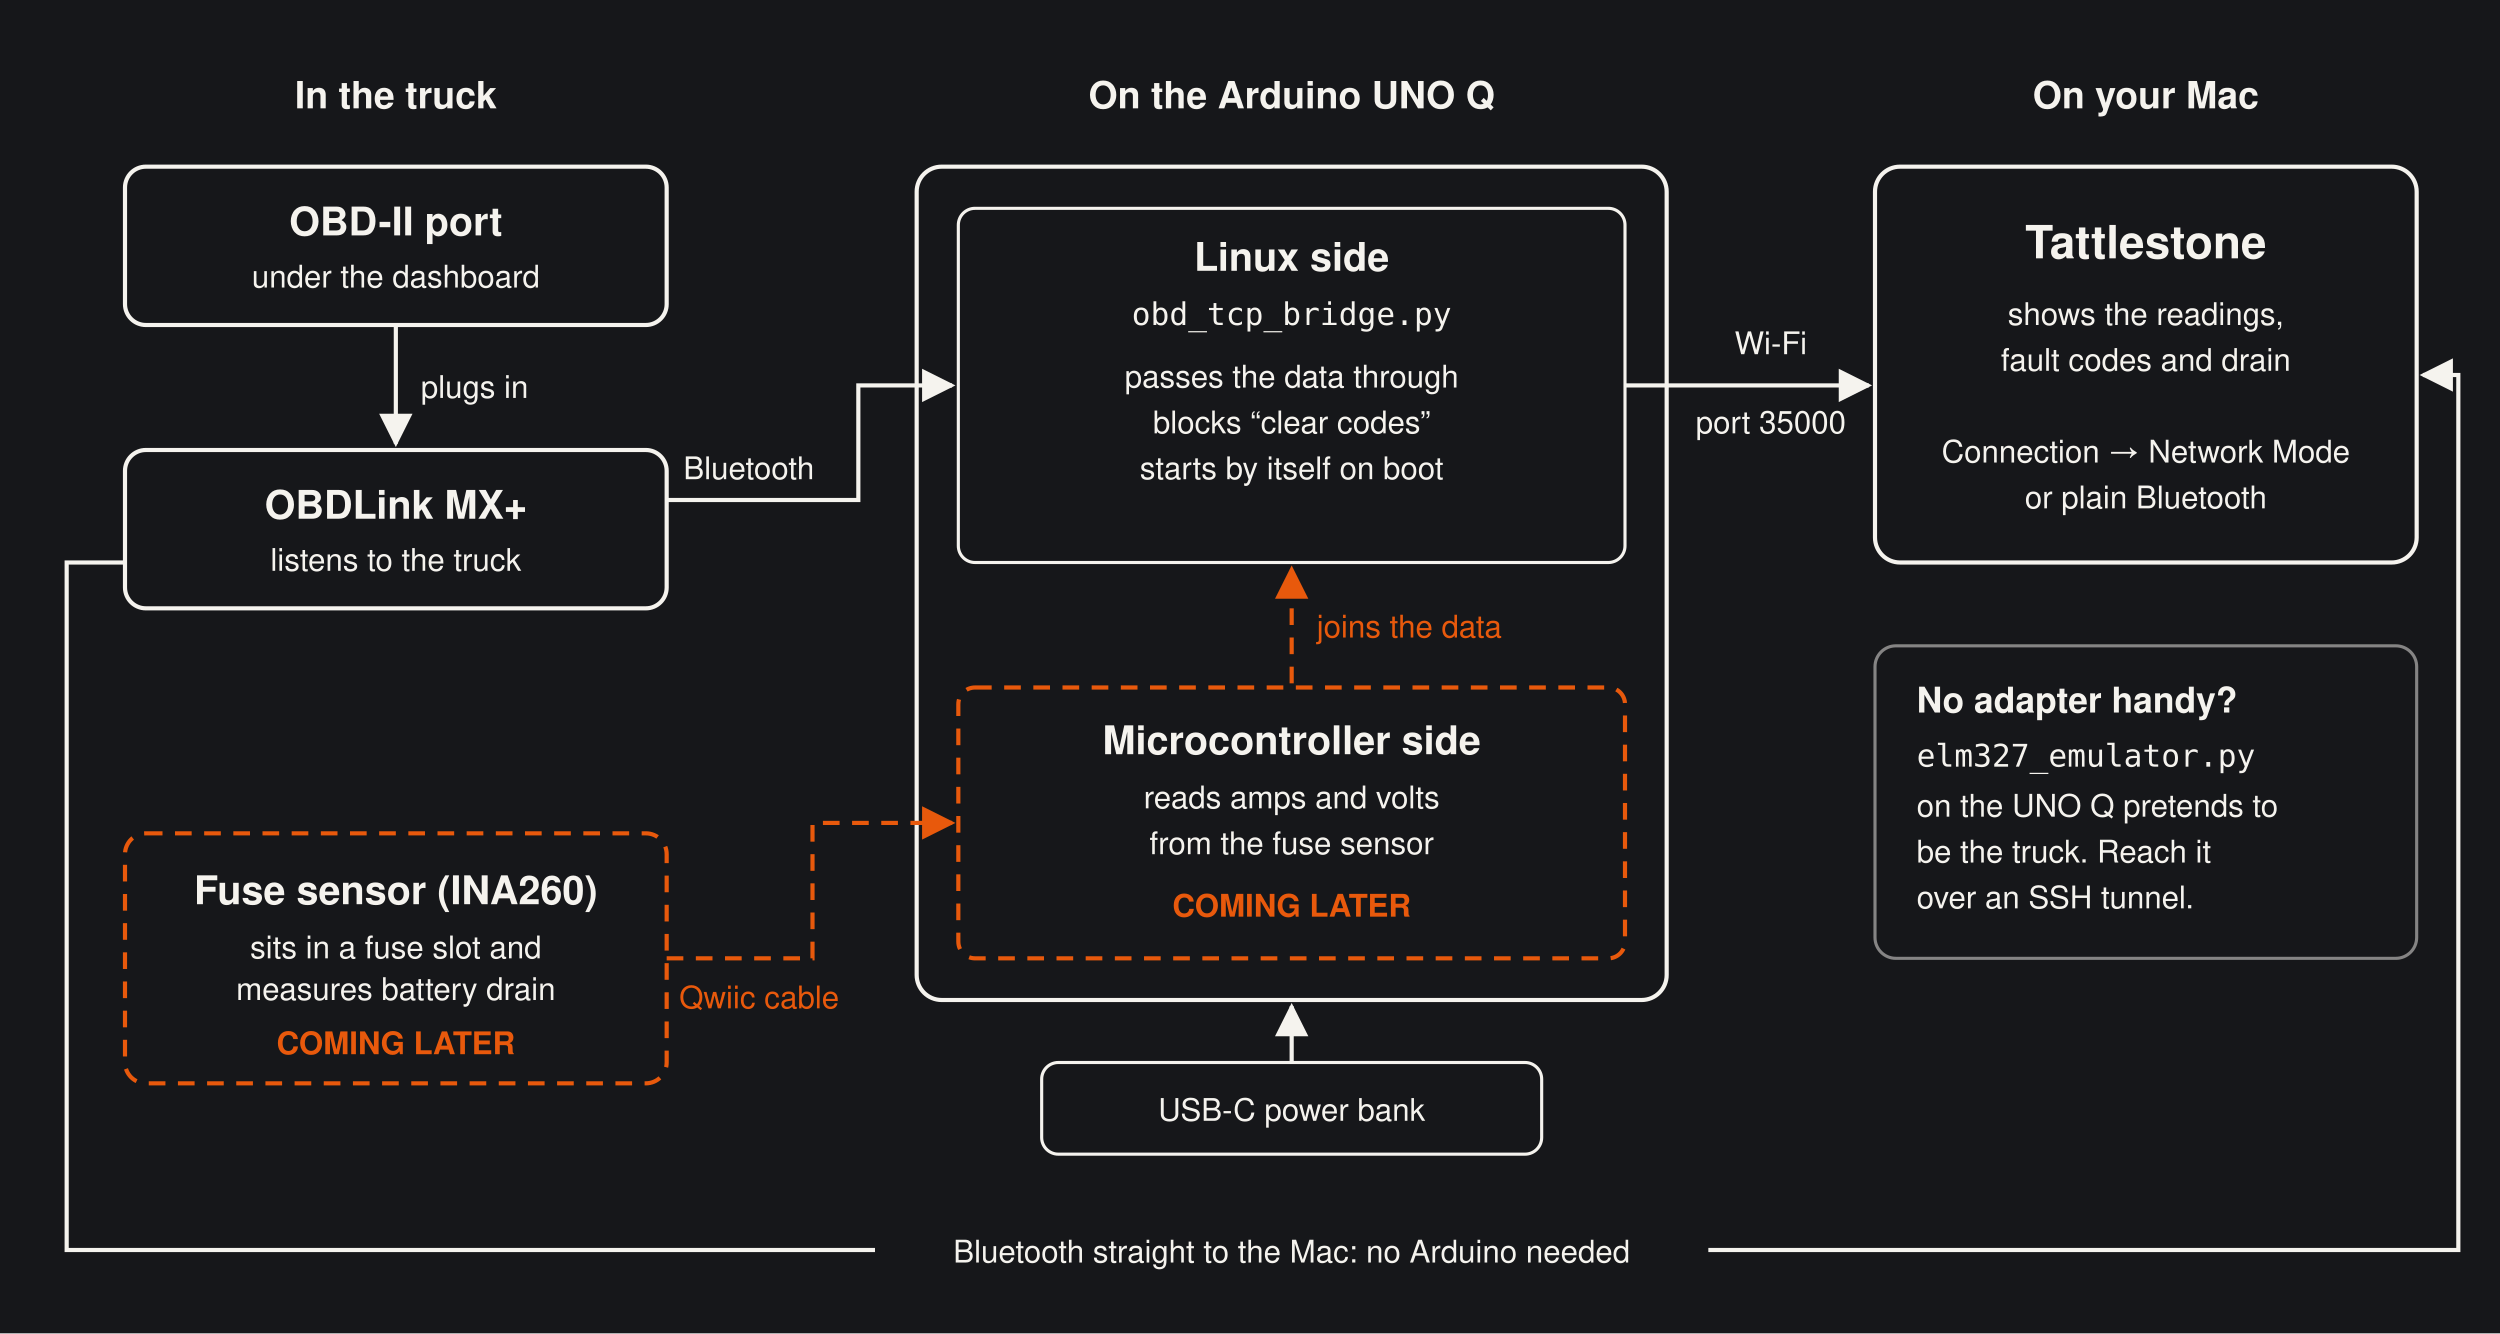
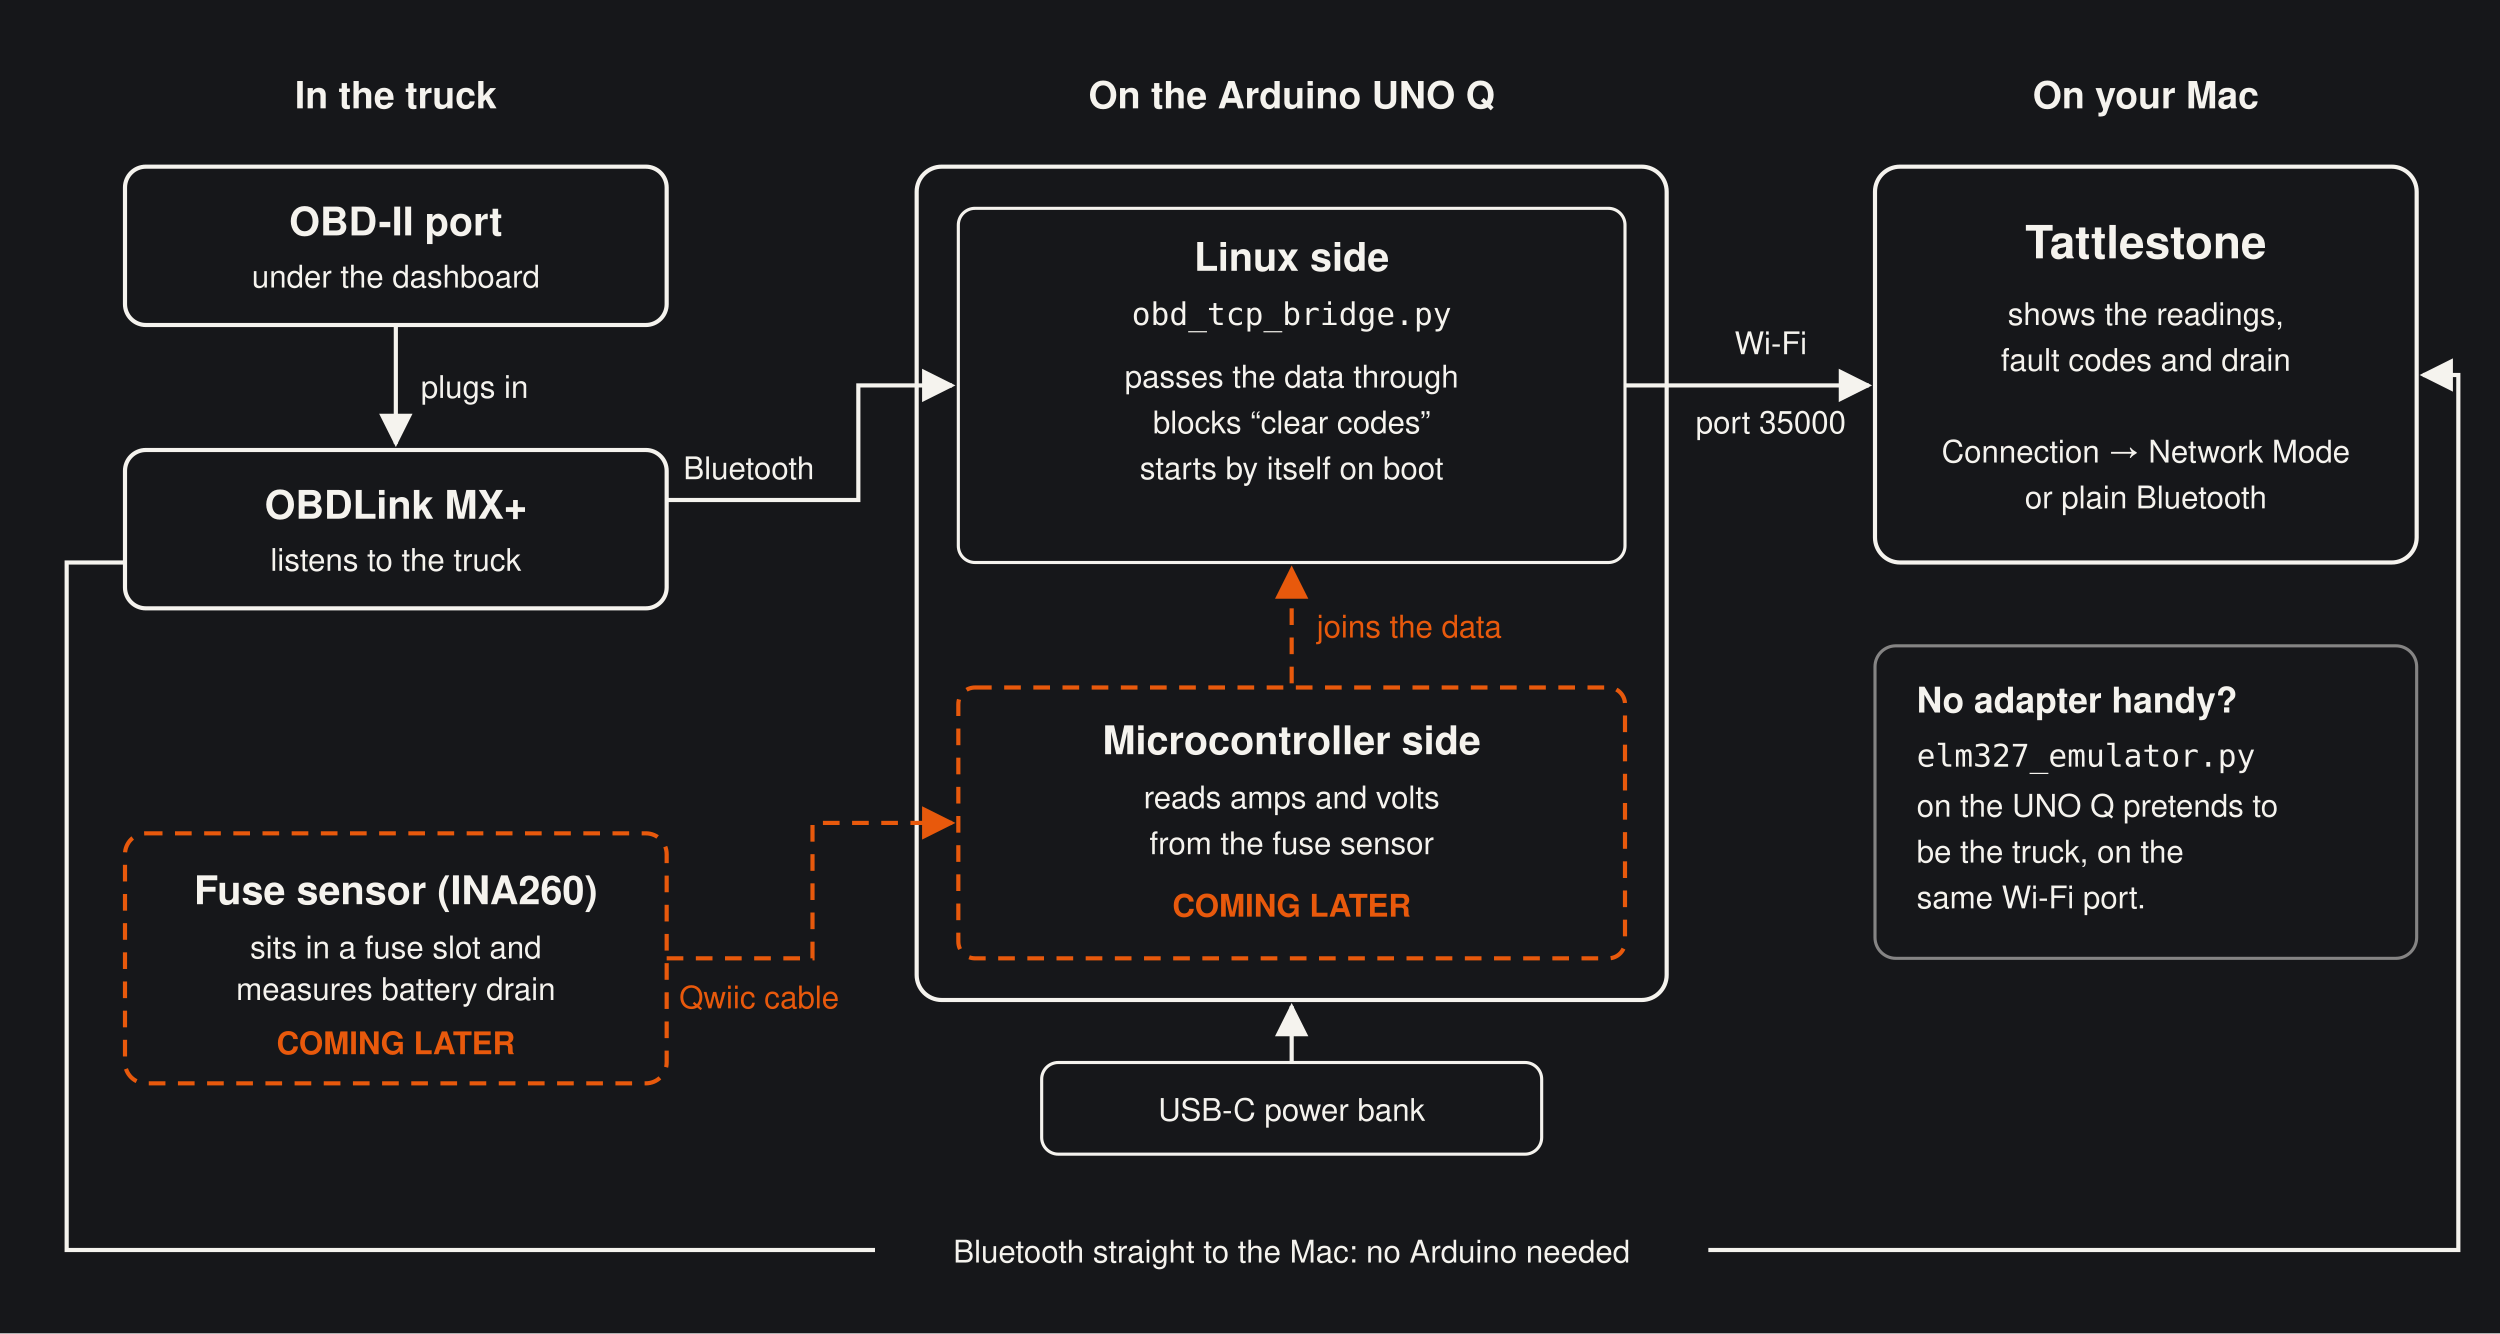
<svg xmlns="http://www.w3.org/2000/svg" viewBox="0 0 1200 640" role="img" aria-label="How Tattlestone connects: the truck's OBD-II port, an OBDLink MX+ adapter, an Arduino UNO Q bridge over Wi-Fi, and the Mac app. A fuse sensor is planned.">
  <defs>
    <marker id="ink" viewBox="0 0 10 10" refX="9" refY="5" markerWidth="8" markerHeight="8" orient="auto-start-reverse">
      <path d="M0 0 L10 5 L0 10 Z" fill="#F5F3EE" />
    </marker>
    <marker id="signal" viewBox="0 0 10 10" refX="9" refY="5" markerWidth="8" markerHeight="8" orient="auto-start-reverse">
      <path d="M0 0 L10 5 L0 10 Z" fill="#E8590C" />
    </marker>
  </defs>
  <rect x="0" y="0" width="1200" height="640" fill="#16171A" />
  <g font-family="-apple-system, 'Helvetica Neue', Helvetica, Arial, sans-serif" fill="#F5F3EE">
    <g font-size="18" font-weight="700">
      <text x="190" y="52" text-anchor="middle">In the truck</text>
      <text x="620" y="52" text-anchor="middle">On the Arduino UNO Q</text>
      <text x="1030" y="52" text-anchor="middle">On your Mac</text>
    </g>
    <rect x="60" y="80" width="260" height="76" rx="10" fill="none" stroke="#F5F3EE" stroke-width="2" />
    <text x="190" y="113" text-anchor="middle" font-size="19" font-weight="700">OBD-II port</text>
    <text x="190" y="138" text-anchor="middle" font-size="15">under the dashboard</text>
    <rect x="60" y="216" width="260" height="76" rx="10" fill="none" stroke="#F5F3EE" stroke-width="2" />
    <text x="190" y="249" text-anchor="middle" font-size="19" font-weight="700">OBDLink MX+</text>
    <text x="190" y="274" text-anchor="middle" font-size="15">listens to the truck</text>
    <line x1="190" y1="156" x2="190" y2="213" stroke="#F5F3EE" stroke-width="2" marker-end="url(#ink)" />
    <text x="202" y="191" font-size="15">plugs in</text>
    <rect x="60" y="400" width="260" height="120" rx="10" fill="none" stroke="#E8590C" stroke-width="2" stroke-dasharray="8 6" />
    <text x="190" y="434" text-anchor="middle" font-size="19" font-weight="700">Fuse sensor (INA260)</text>
    <text x="190" y="460" text-anchor="middle" font-size="15">sits in a fuse slot and</text>
    <text x="190" y="480" text-anchor="middle" font-size="15">measures battery drain</text>
    <text x="190" y="506" text-anchor="middle" font-size="15" font-weight="700" fill="#E8590C">COMING LATER</text>
    <rect x="440" y="80" width="360" height="400" rx="12" fill="none" stroke="#F5F3EE" stroke-width="2" />
    <rect x="460" y="100" width="320" height="170" rx="8" fill="none" stroke="#F5F3EE" stroke-width="1.5" />
    <text x="620" y="130" text-anchor="middle" font-size="19" font-weight="700">Linux side</text>
    <text x="620" y="156" text-anchor="middle" font-size="15" font-family="ui-monospace, Menlo, monospace">obd_tcp_bridge.py</text>
    <text x="620" y="186" text-anchor="middle" font-size="15">passes the data through</text>
    <text x="620" y="208" text-anchor="middle" font-size="15">blocks “clear codes”</text>
    <text x="620" y="230" text-anchor="middle" font-size="15">starts by itself on boot</text>
    <rect x="460" y="330" width="320" height="130" rx="8" fill="none" stroke="#E8590C" stroke-width="2" stroke-dasharray="8 6" />
    <text x="620" y="362" text-anchor="middle" font-size="19" font-weight="700">Microcontroller side</text>
    <text x="620" y="388" text-anchor="middle" font-size="15">reads amps and volts</text>
    <text x="620" y="410" text-anchor="middle" font-size="15">from the fuse sensor</text>
    <text x="620" y="440" text-anchor="middle" font-size="15" font-weight="700" fill="#E8590C">COMING LATER</text>
    <line x1="620" y1="328" x2="620" y2="273" stroke="#E8590C" stroke-width="2" stroke-dasharray="8 6" marker-end="url(#signal)" />
    <text x="632" y="306" font-size="15" fill="#E8590C">joins the data</text>
    <rect x="500" y="510" width="240" height="44" rx="8" fill="none" stroke="#F5F3EE" stroke-width="1.5" />
    <text x="620" y="538" text-anchor="middle" font-size="15">USB-C power bank</text>
    <line x1="620" y1="510" x2="620" y2="483" stroke="#F5F3EE" stroke-width="2" marker-end="url(#ink)" />
    <path d="M320 240 L 412 240 L 412 185 L 457 185" fill="none" stroke="#F5F3EE" stroke-width="2" marker-end="url(#ink)" />
    <text x="328" y="230" font-size="15">Bluetooth</text>
    <path d="M320 460 L 390 460 L 390 395 L 457 395" fill="none" stroke="#E8590C" stroke-width="2" stroke-dasharray="8 6" marker-end="url(#signal)" />
    <text x="326" y="484" font-size="15" fill="#E8590C">Qwiic cable</text>
    <rect x="900" y="80" width="260" height="190" rx="12" fill="none" stroke="#F5F3EE" stroke-width="2" />
    <text x="1030" y="124" text-anchor="middle" font-size="22" font-weight="700">Tattlestone</text>
    <text x="1030" y="156" text-anchor="middle" font-size="15">shows the readings,</text>
    <text x="1030" y="178" text-anchor="middle" font-size="15">fault codes and drain</text>
    <text x="1030" y="222" text-anchor="middle" font-size="15">Connection → Network Mode</text>
    <text x="1030" y="244" text-anchor="middle" font-size="15">or plain Bluetooth</text>
    <path d="M780 185 L 897 185" fill="none" stroke="#F5F3EE" stroke-width="2" marker-end="url(#ink)" />
    <text x="850" y="170" text-anchor="middle" font-size="15">Wi-Fi</text>
    <text x="850" y="208" text-anchor="middle" font-size="15">port 35000</text>
    <rect x="900" y="310" width="260" height="150" rx="10" fill="none" stroke="#F5F3EE" stroke-width="1.5" stroke-opacity="0.5" />
    <text x="920" y="342" font-size="17" font-weight="700">No adapter handy?</text>
    <text x="920" y="368" font-size="15" font-family="ui-monospace, Menlo, monospace">elm327_emulator.py</text>
    <text x="920" y="392" font-size="15">on the UNO Q pretends to</text>
-     <text x="920" y="414" font-size="15">be the truck. Reach it</text>
-     <text x="920" y="436" font-size="15">over an SSH tunnel.</text>
+     <text x="920" y="414" font-size="15">be the truck, on the</text>
+     <text x="920" y="436" font-size="15">same Wi-Fi port.</text>
    <path d="M60 270 L 32 270 L 32 600 L 1180 600 L 1180 180 L 1163 180" fill="none" stroke="#F5F3EE" stroke-width="2" marker-end="url(#ink)" />
    <rect x="420" y="588" width="400" height="24" fill="#16171A" />
    <text x="620" y="606" text-anchor="middle" font-size="15">Bluetooth straight to the Mac: no Arduino needed</text>
  </g>
</svg>
